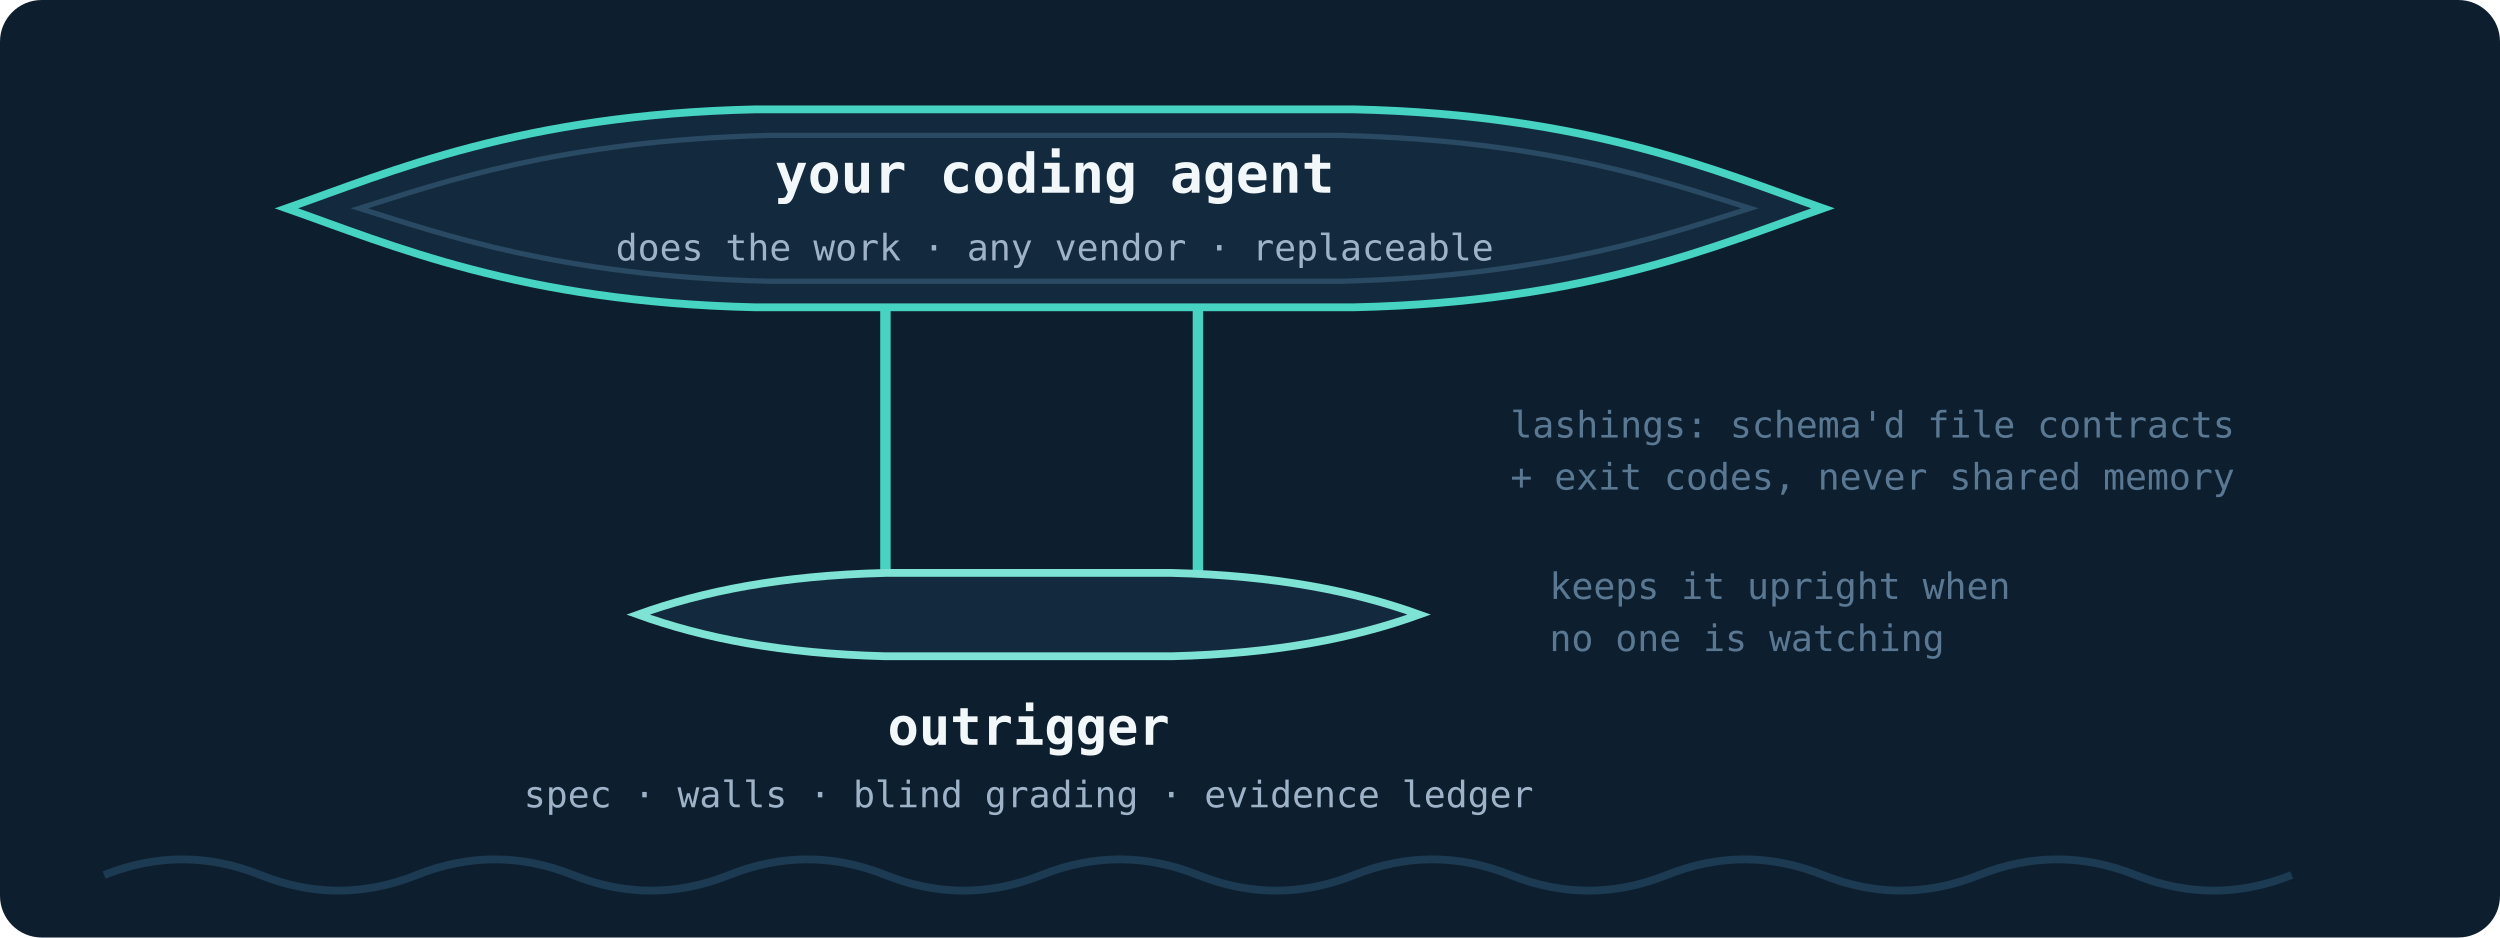
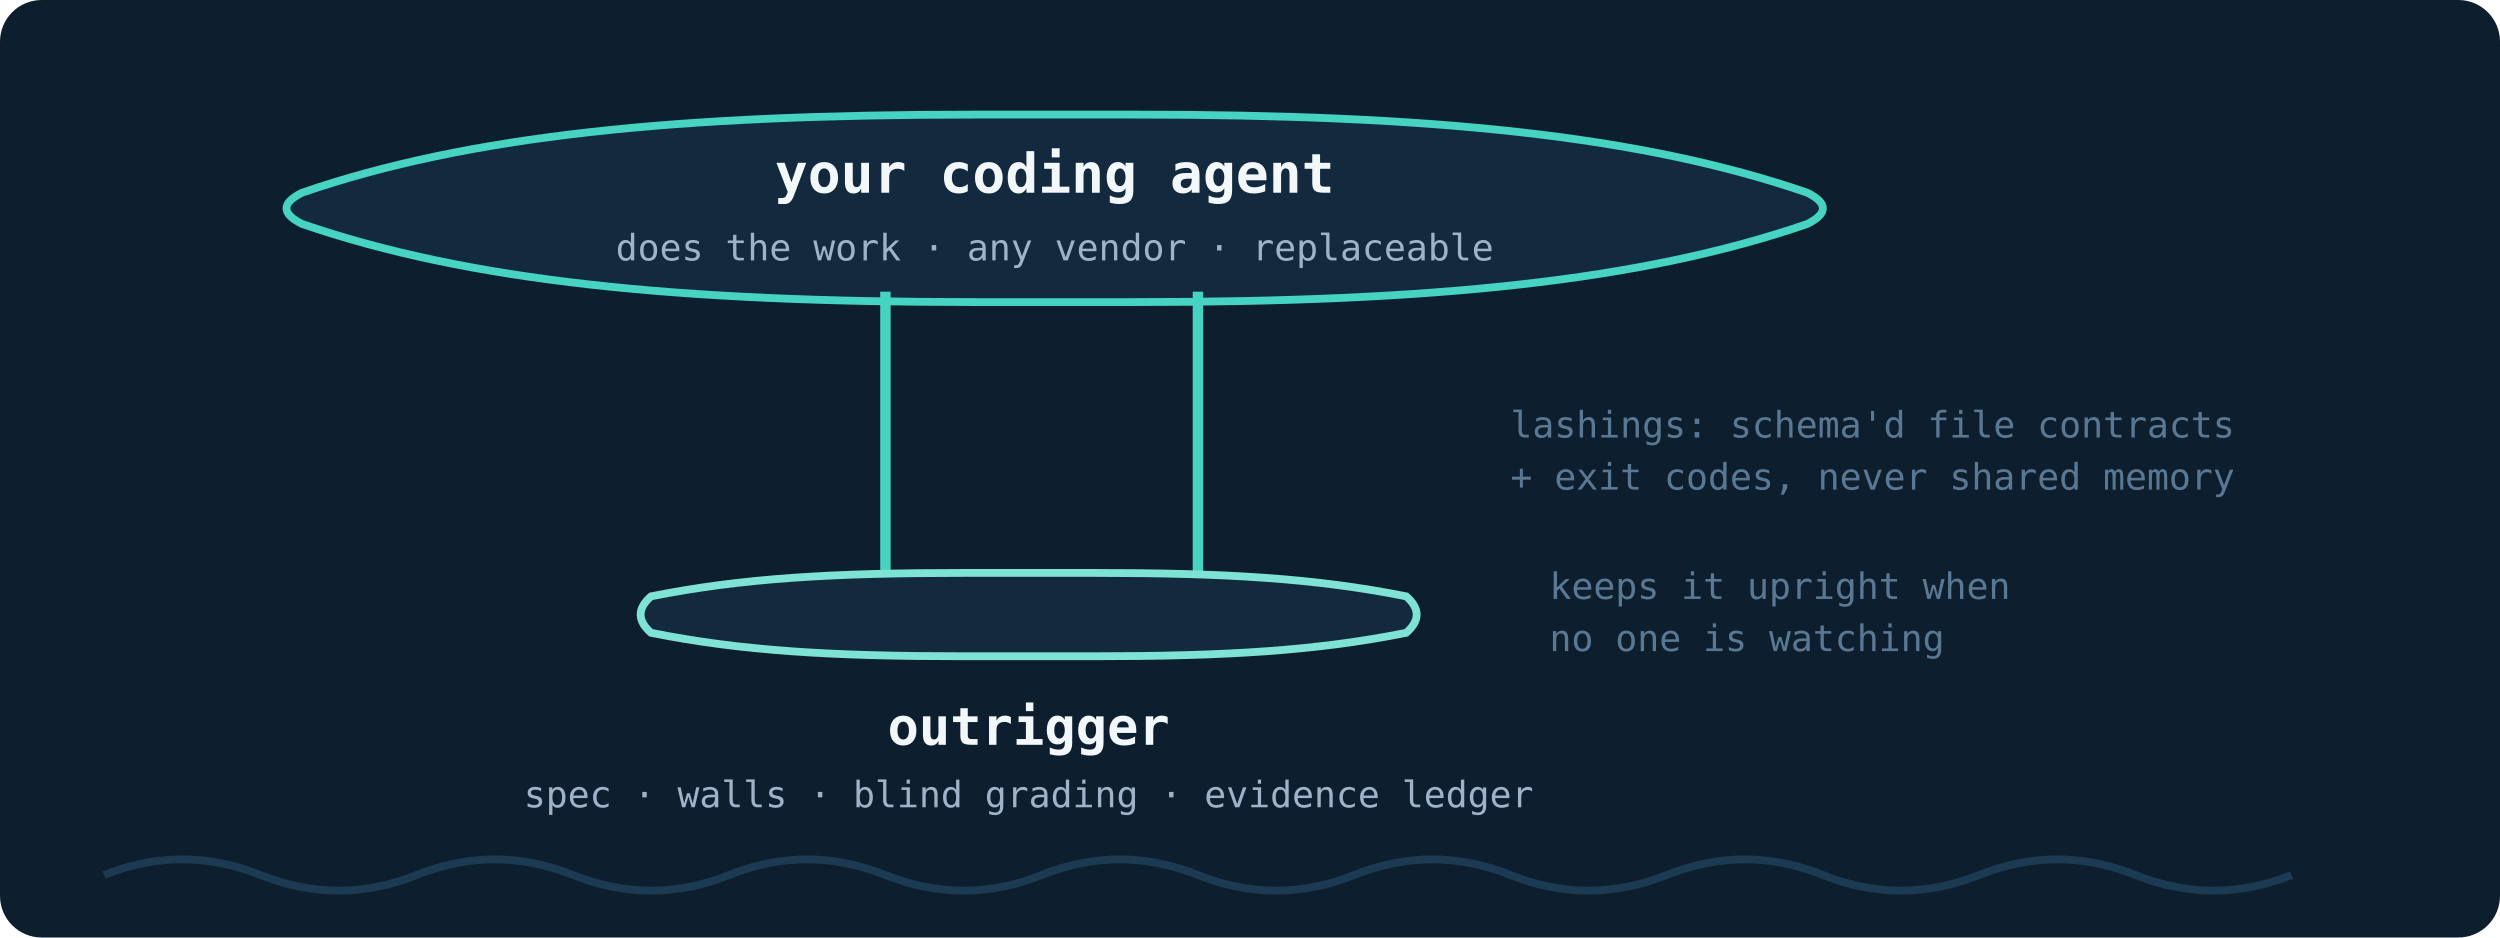
<svg xmlns="http://www.w3.org/2000/svg" width="960" height="360" viewBox="0 0 960 360" font-family="Menlo, Consolas, monospace">
  <rect width="960" height="360" rx="16" fill="#0d1f2f" />
-   <path d="M 110 80            C 150 66, 200 44, 290 42            L 520 42            C 610 44, 660 66, 700 80            C 660 94, 610 116, 520 118            L 290 118            C 200 116, 150 94, 110 80 Z" fill="#132a3e" stroke="#46d3c2" stroke-width="3" />
-   <path d="M 138 80            C 170 70, 215 54, 295 52            L 515 52            C 595 54, 640 70, 672 80            C 640 90, 595 106, 515 108            L 295 108            C 215 106, 170 90, 138 80 Z" fill="none" stroke="#2a4a63" stroke-width="2" />
+   <path d="M 116 74            C 180 52, 260 44, 375 44            L 435 44            C 550 44, 630 52, 694 74            Q 706 80, 694 86            C 630 108, 550 116, 435 116            L 375 116            C 260 116, 180 108, 116 86            Q 104 80, 116 74 Z" fill="#132a3e" stroke="#46d3c2" stroke-width="3" />
  <text x="405" y="74" font-size="21" fill="#f2f7fa" text-anchor="middle" font-weight="bold">your coding agent</text>
  <text x="405" y="100" font-size="14" fill="#9fb3c8" text-anchor="middle">does the work · any vendor · replaceable</text>
  <g stroke="#46d3c2" stroke-width="4">
-     <line x1="340" y1="118" x2="340" y2="222" />
-     <line x1="460" y1="118" x2="460" y2="222" />
+     <line x1="340" y1="112" x2="340" y2="222" />
+     <line x1="460" y1="112" x2="460" y2="222" />
  </g>
  <text x="580" y="168" font-size="14" fill="#5b7893">lashings: schema'd file contracts</text>
  <text x="580" y="188" font-size="14" fill="#5b7893">+ exit codes, never shared memory</text>
-   <path d="M 245 236            C 270 227, 300 221, 340 220            L 450 220            C 490 221, 520 227, 545 236            C 520 245, 490 251, 450 252            L 340 252            C 300 251, 270 245, 245 236 Z" fill="#132a3e" stroke="#7ee2d4" stroke-width="3" />
+   <path d="M 250 229            C 285 222, 320 220, 370 220            L 420 220            C 470 220, 505 222, 540 229            Q 548 236, 540 243            C 505 250, 470 252, 420 252            L 370 252            C 320 252, 285 250, 250 243            Q 242 236, 250 229 Z" fill="#132a3e" stroke="#7ee2d4" stroke-width="3" />
  <text x="395" y="286" font-size="20" fill="#f2f7fa" text-anchor="middle" font-weight="bold">outrigger</text>
  <text x="395" y="310" font-size="14" fill="#9fb3c8" text-anchor="middle">spec · walls · blind grading · evidence ledger</text>
  <text x="595" y="230" font-size="14" fill="#5b7893">keeps it upright when</text>
  <text x="595" y="250" font-size="14" fill="#5b7893">no one is watching</text>
  <path d="M 40 336 q 30 -12 60 0 t 60 0 t 60 0 t 60 0 t 60 0 t 60 0 t 60 0 t 60 0 t 60 0 t 60 0 t 60 0 t 60 0 t 60 0 t 60 0" stroke="#1c3a52" stroke-width="3" fill="none" />
</svg>
